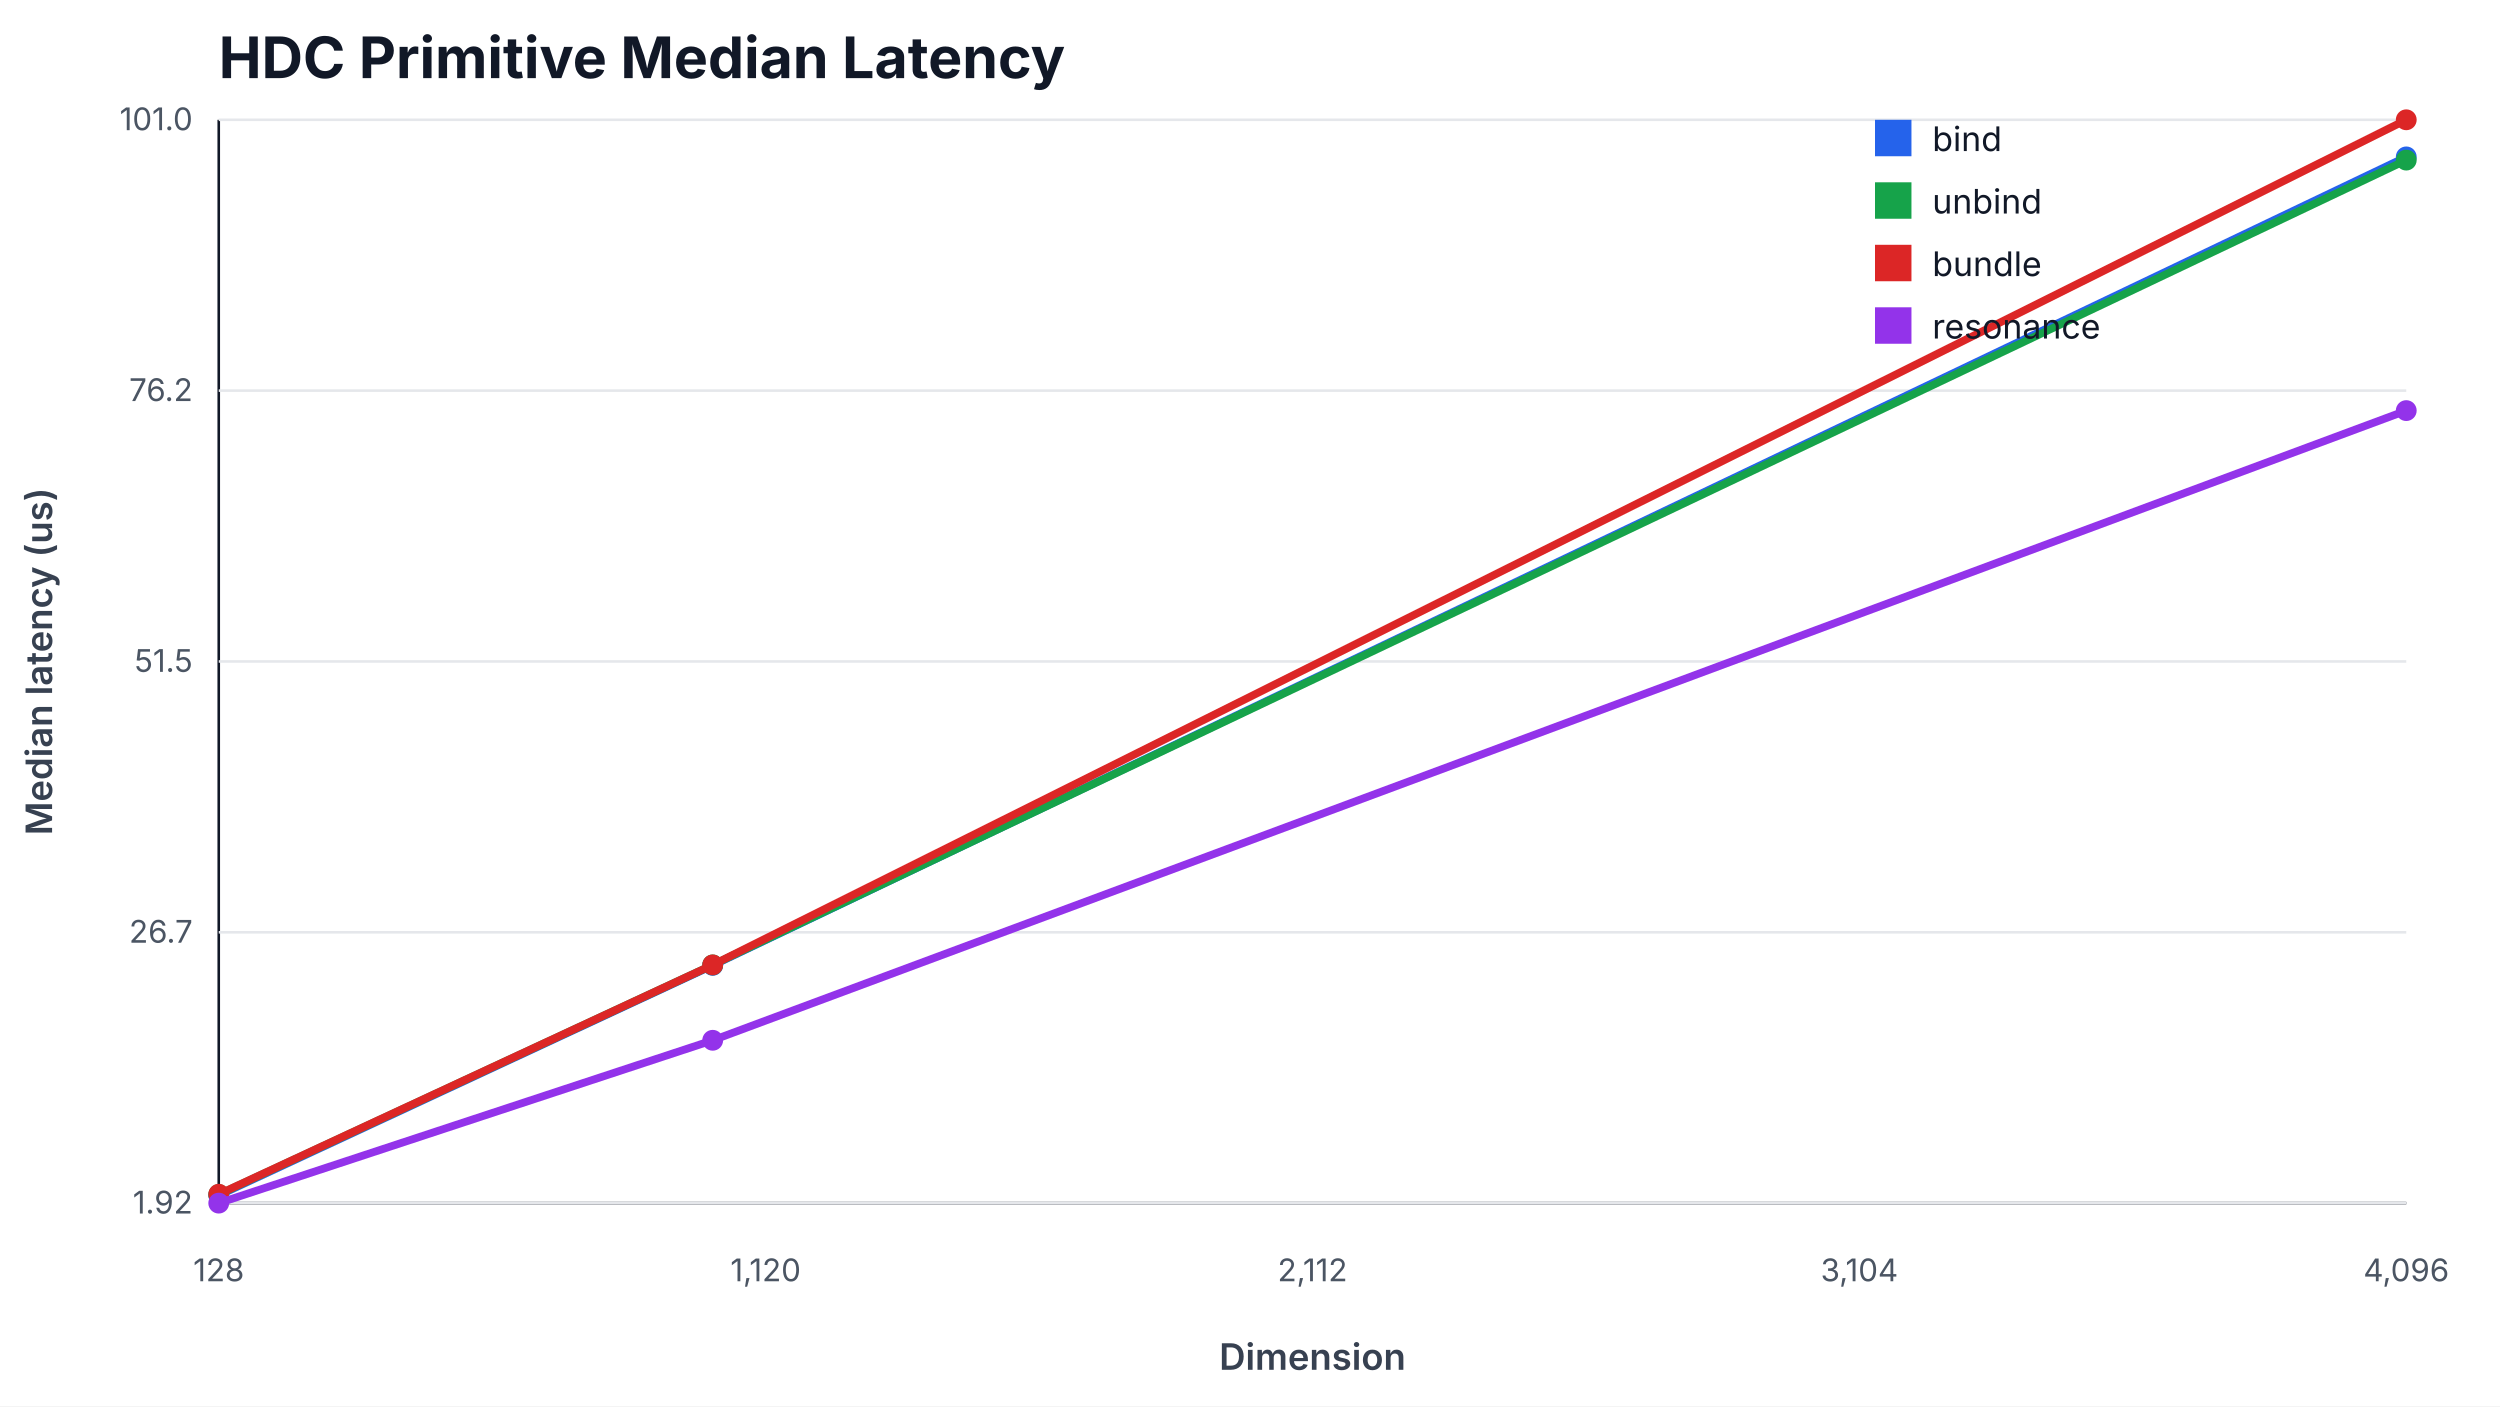
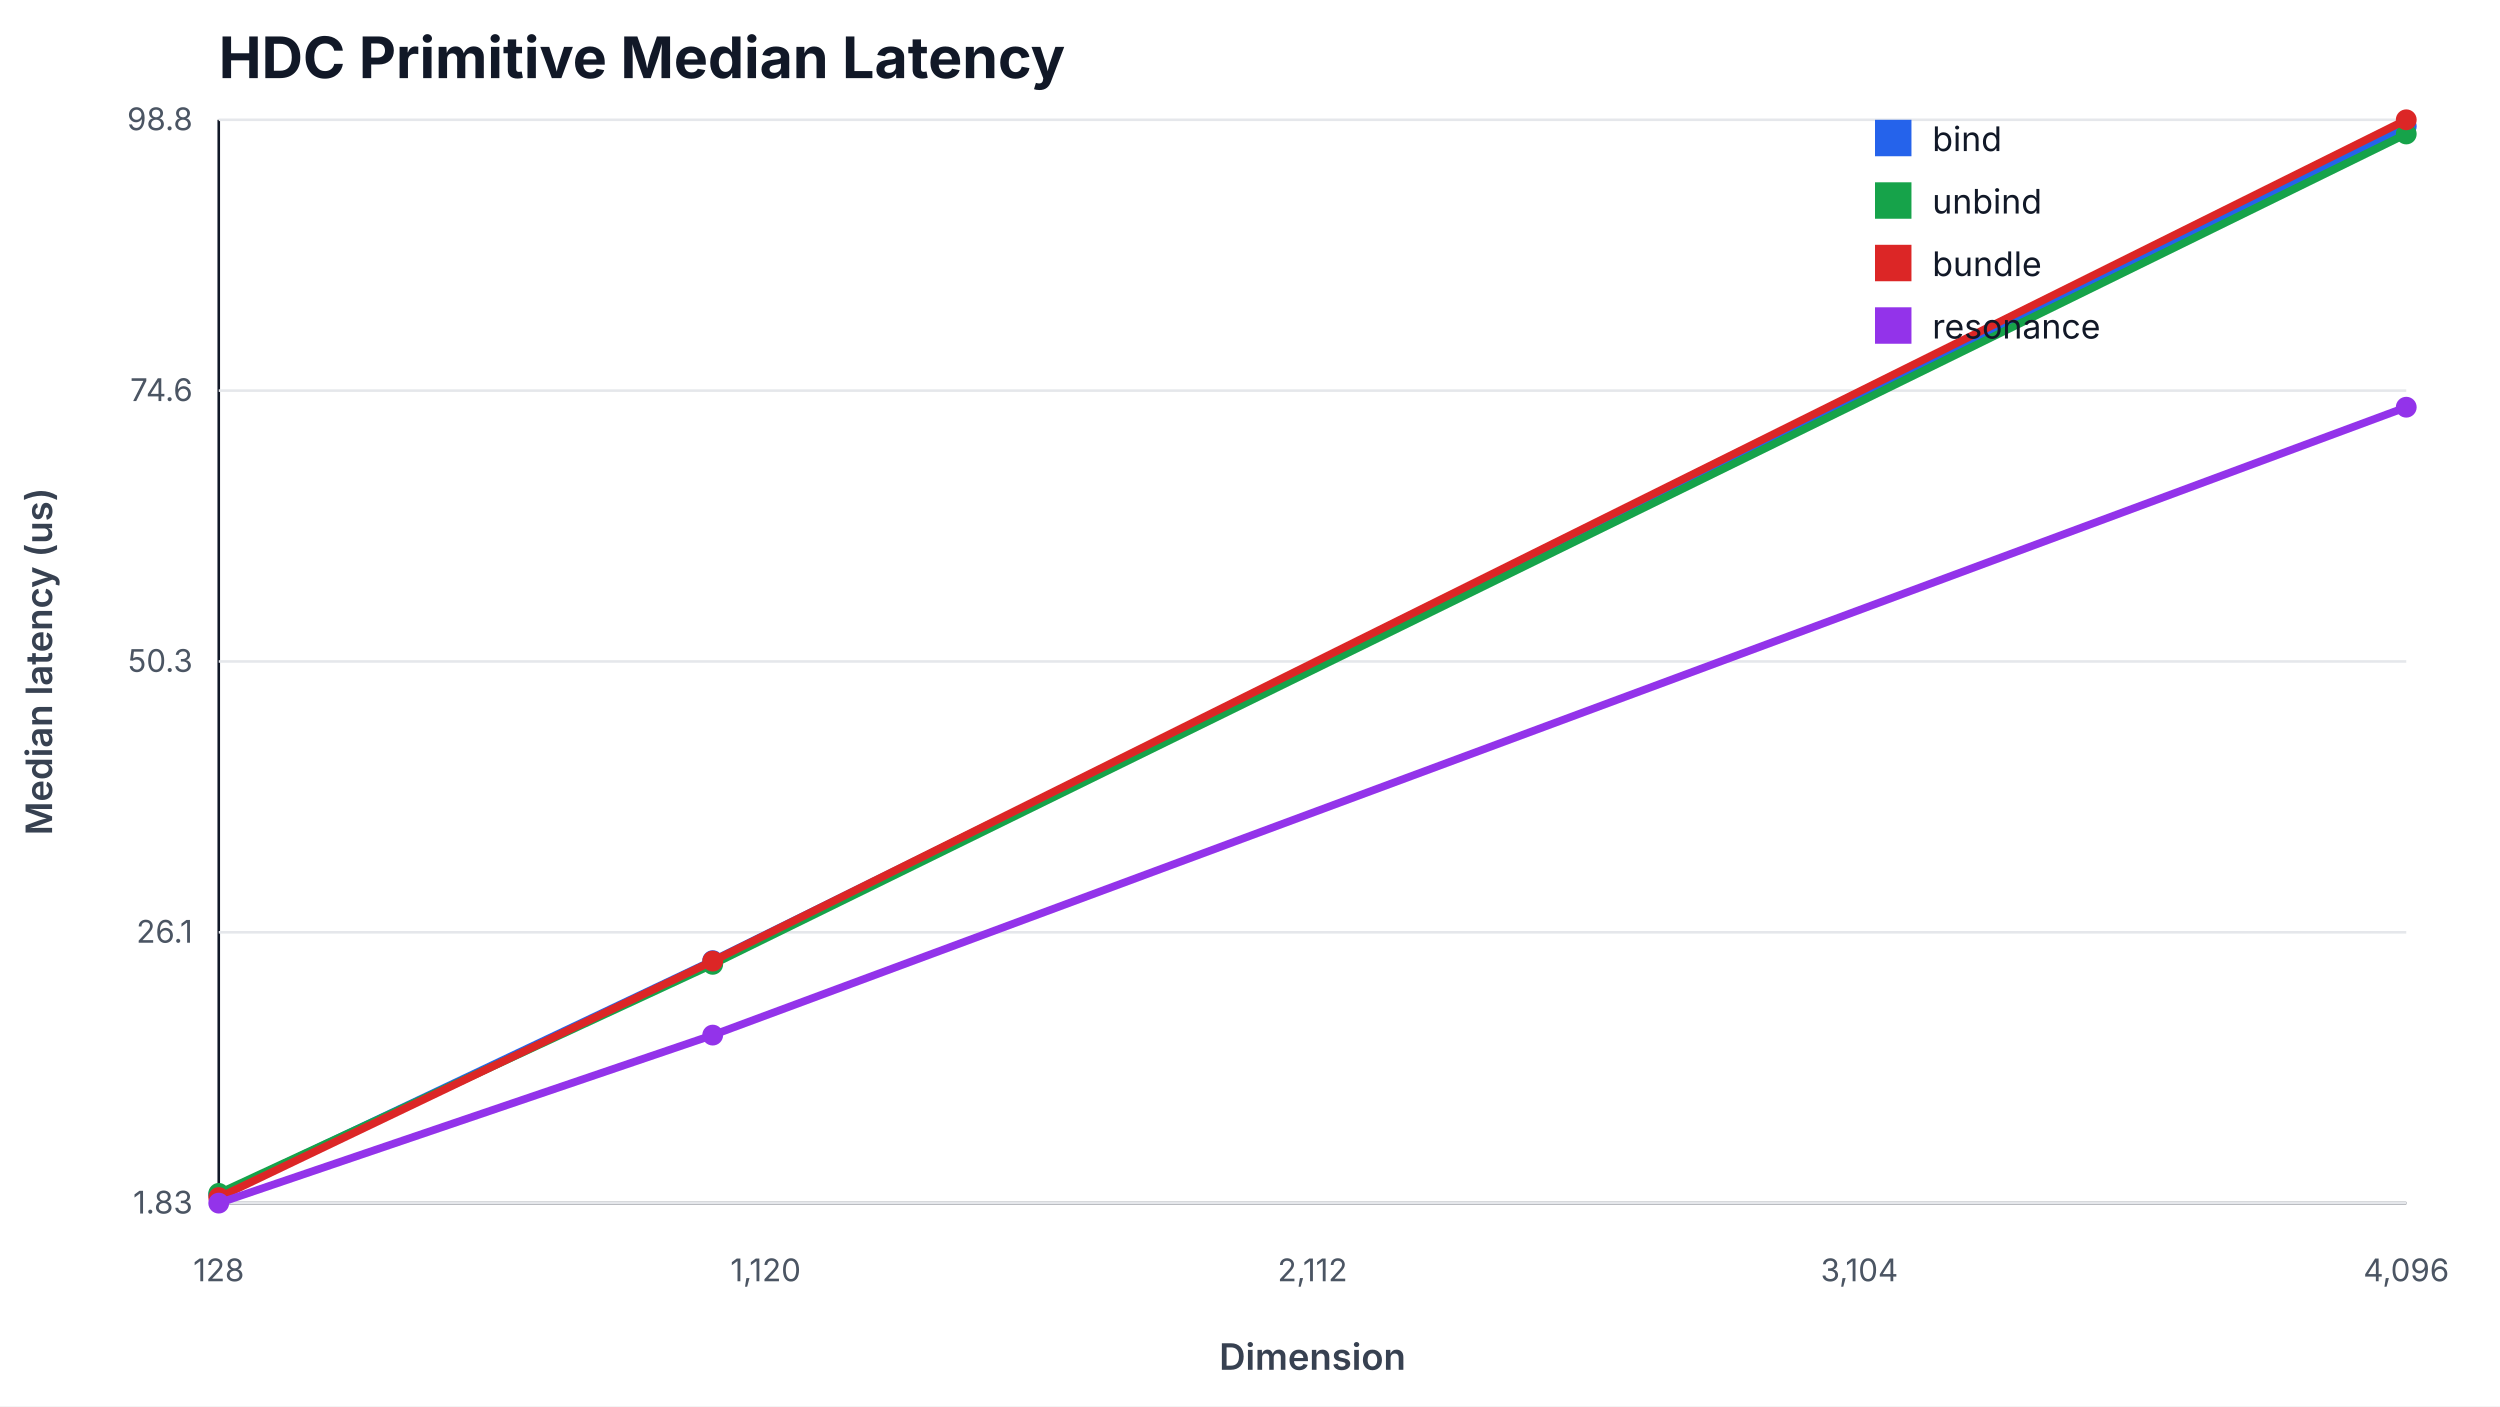
<svg xmlns="http://www.w3.org/2000/svg" width="960" height="540" viewBox="0 0 960 540">
  <style>
.title { font: 700 22px system-ui, -apple-system, Segoe UI, sans-serif; fill: #111827; }
.axis { font: 600 14px system-ui, -apple-system, Segoe UI, sans-serif; fill: #374151; }
.tick { font: 12px system-ui, -apple-system, Segoe UI, sans-serif; fill: #4b5563; }
.legend { font: 13px system-ui, -apple-system, Segoe UI, sans-serif; fill: #111827; }
.label { font: 700 12px system-ui, -apple-system, Segoe UI, sans-serif; fill: #111827; }
</style>
  <rect x="0" y="0" width="960" height="540" fill="#ffffff" />
  <text x="84" y="30" class="title">HDC Primitive Median Latency</text>
  <line x1="84" y1="462" x2="924" y2="462" stroke="#111827" />
  <line x1="84" y1="46" x2="84" y2="462" stroke="#111827" />
  <line x1="84" y1="462.00" x2="924" y2="462.00" stroke="#e5e7eb" />
-   <text x="74" y="466.00" class="tick" text-anchor="end">1.92</text>
+   <text x="74" y="466.00" class="tick" text-anchor="end">1.83</text>
  <line x1="84" y1="358.00" x2="924" y2="358.00" stroke="#e5e7eb" />
-   <text x="74" y="362.00" class="tick" text-anchor="end">26.7</text>
+   <text x="74" y="362.00" class="tick" text-anchor="end">26.1</text>
  <line x1="84" y1="254.00" x2="924" y2="254.00" stroke="#e5e7eb" />
-   <text x="74" y="258.00" class="tick" text-anchor="end">51.5</text>
+   <text x="74" y="258.00" class="tick" text-anchor="end">50.3</text>
  <line x1="84" y1="150.00" x2="924" y2="150.00" stroke="#e5e7eb" />
-   <text x="74" y="154.00" class="tick" text-anchor="end">76.2</text>
+   <text x="74" y="154.00" class="tick" text-anchor="end">74.6</text>
  <line x1="84" y1="46.00" x2="924" y2="46.00" stroke="#e5e7eb" />
-   <text x="74" y="50.00" class="tick" text-anchor="end">101.0</text>
+   <text x="74" y="50.00" class="tick" text-anchor="end">98.8</text>
  <text x="84.00" y="492" class="tick" text-anchor="middle">128</text>
  <text x="294.00" y="492" class="tick" text-anchor="middle">1,120</text>
  <text x="504.00" y="492" class="tick" text-anchor="middle">2,112</text>
  <text x="714.00" y="492" class="tick" text-anchor="middle">3,104</text>
  <text x="924.00" y="492" class="tick" text-anchor="middle">4,096</text>
  <text x="504.0" y="526" class="axis" text-anchor="middle">Dimension</text>
  <text x="20" y="254.0" class="axis" text-anchor="middle" transform="rotate(-90 20 254.0)">Median latency (us)</text>
-   <path d="M84.00,459.02 L273.68,370.70 L924.00,60.25" fill="none" stroke="#2563eb" stroke-width="3" />
-   <circle cx="84.00" cy="459.02" r="4" fill="#2563eb" />
-   <circle cx="273.68" cy="370.70" r="4" fill="#2563eb" />
-   <circle cx="924.00" cy="60.25" r="4" fill="#2563eb" />
+   <path d="M84.00,458.78 L273.68,368.88 L924.00,48.50" fill="none" stroke="#2563eb" stroke-width="3" />
+   <circle cx="84.00" cy="458.78" r="4" fill="#2563eb" />
+   <circle cx="273.68" cy="368.88" r="4" fill="#2563eb" />
+   <circle cx="924.00" cy="48.50" r="4" fill="#2563eb" />
  <rect x="720" y="46" width="14" height="14" fill="#2563eb" />
  <text x="742" y="58" class="legend">bind</text>
-   <path d="M84.00,458.68 L273.68,370.52 L924.00,61.48" fill="none" stroke="#16a34a" stroke-width="3" />
-   <circle cx="84.00" cy="458.68" r="4" fill="#16a34a" />
-   <circle cx="273.68" cy="370.52" r="4" fill="#16a34a" />
-   <circle cx="924.00" cy="61.48" r="4" fill="#16a34a" />
+   <path d="M84.00,458.25 L273.68,370.31 L924.00,51.45" fill="none" stroke="#16a34a" stroke-width="3" />
+   <circle cx="84.00" cy="458.25" r="4" fill="#16a34a" />
+   <circle cx="273.68" cy="370.31" r="4" fill="#16a34a" />
+   <circle cx="924.00" cy="51.45" r="4" fill="#16a34a" />
  <rect x="720" y="70" width="14" height="14" fill="#16a34a" />
  <text x="742" y="82" class="legend">unbind</text>
-   <path d="M84.00,458.59 L273.68,370.52 L924.00,46.00" fill="none" stroke="#dc2626" stroke-width="3" />
-   <circle cx="84.00" cy="458.59" r="4" fill="#dc2626" />
-   <circle cx="273.68" cy="370.52" r="4" fill="#dc2626" />
+   <path d="M84.00,459.86 L273.68,369.06 L924.00,46.00" fill="none" stroke="#dc2626" stroke-width="3" />
+   <circle cx="84.00" cy="459.86" r="4" fill="#dc2626" />
+   <circle cx="273.68" cy="369.06" r="4" fill="#dc2626" />
  <circle cx="924.00" cy="46.00" r="4" fill="#dc2626" />
  <rect x="720" y="94" width="14" height="14" fill="#dc2626" />
  <text x="742" y="106" class="legend">bundle</text>
-   <path d="M84.00,462.00 L273.68,399.47 L924.00,157.67" fill="none" stroke="#9333ea" stroke-width="3" />
+   <path d="M84.00,462.00 L273.68,397.48 L924.00,156.37" fill="none" stroke="#9333ea" stroke-width="3" />
  <circle cx="84.00" cy="462.00" r="4" fill="#9333ea" />
-   <circle cx="273.68" cy="399.47" r="4" fill="#9333ea" />
-   <circle cx="924.00" cy="157.67" r="4" fill="#9333ea" />
+   <circle cx="273.68" cy="397.48" r="4" fill="#9333ea" />
+   <circle cx="924.00" cy="156.37" r="4" fill="#9333ea" />
  <rect x="720" y="118" width="14" height="14" fill="#9333ea" />
  <text x="742" y="130" class="legend">resonance</text>
</svg>
